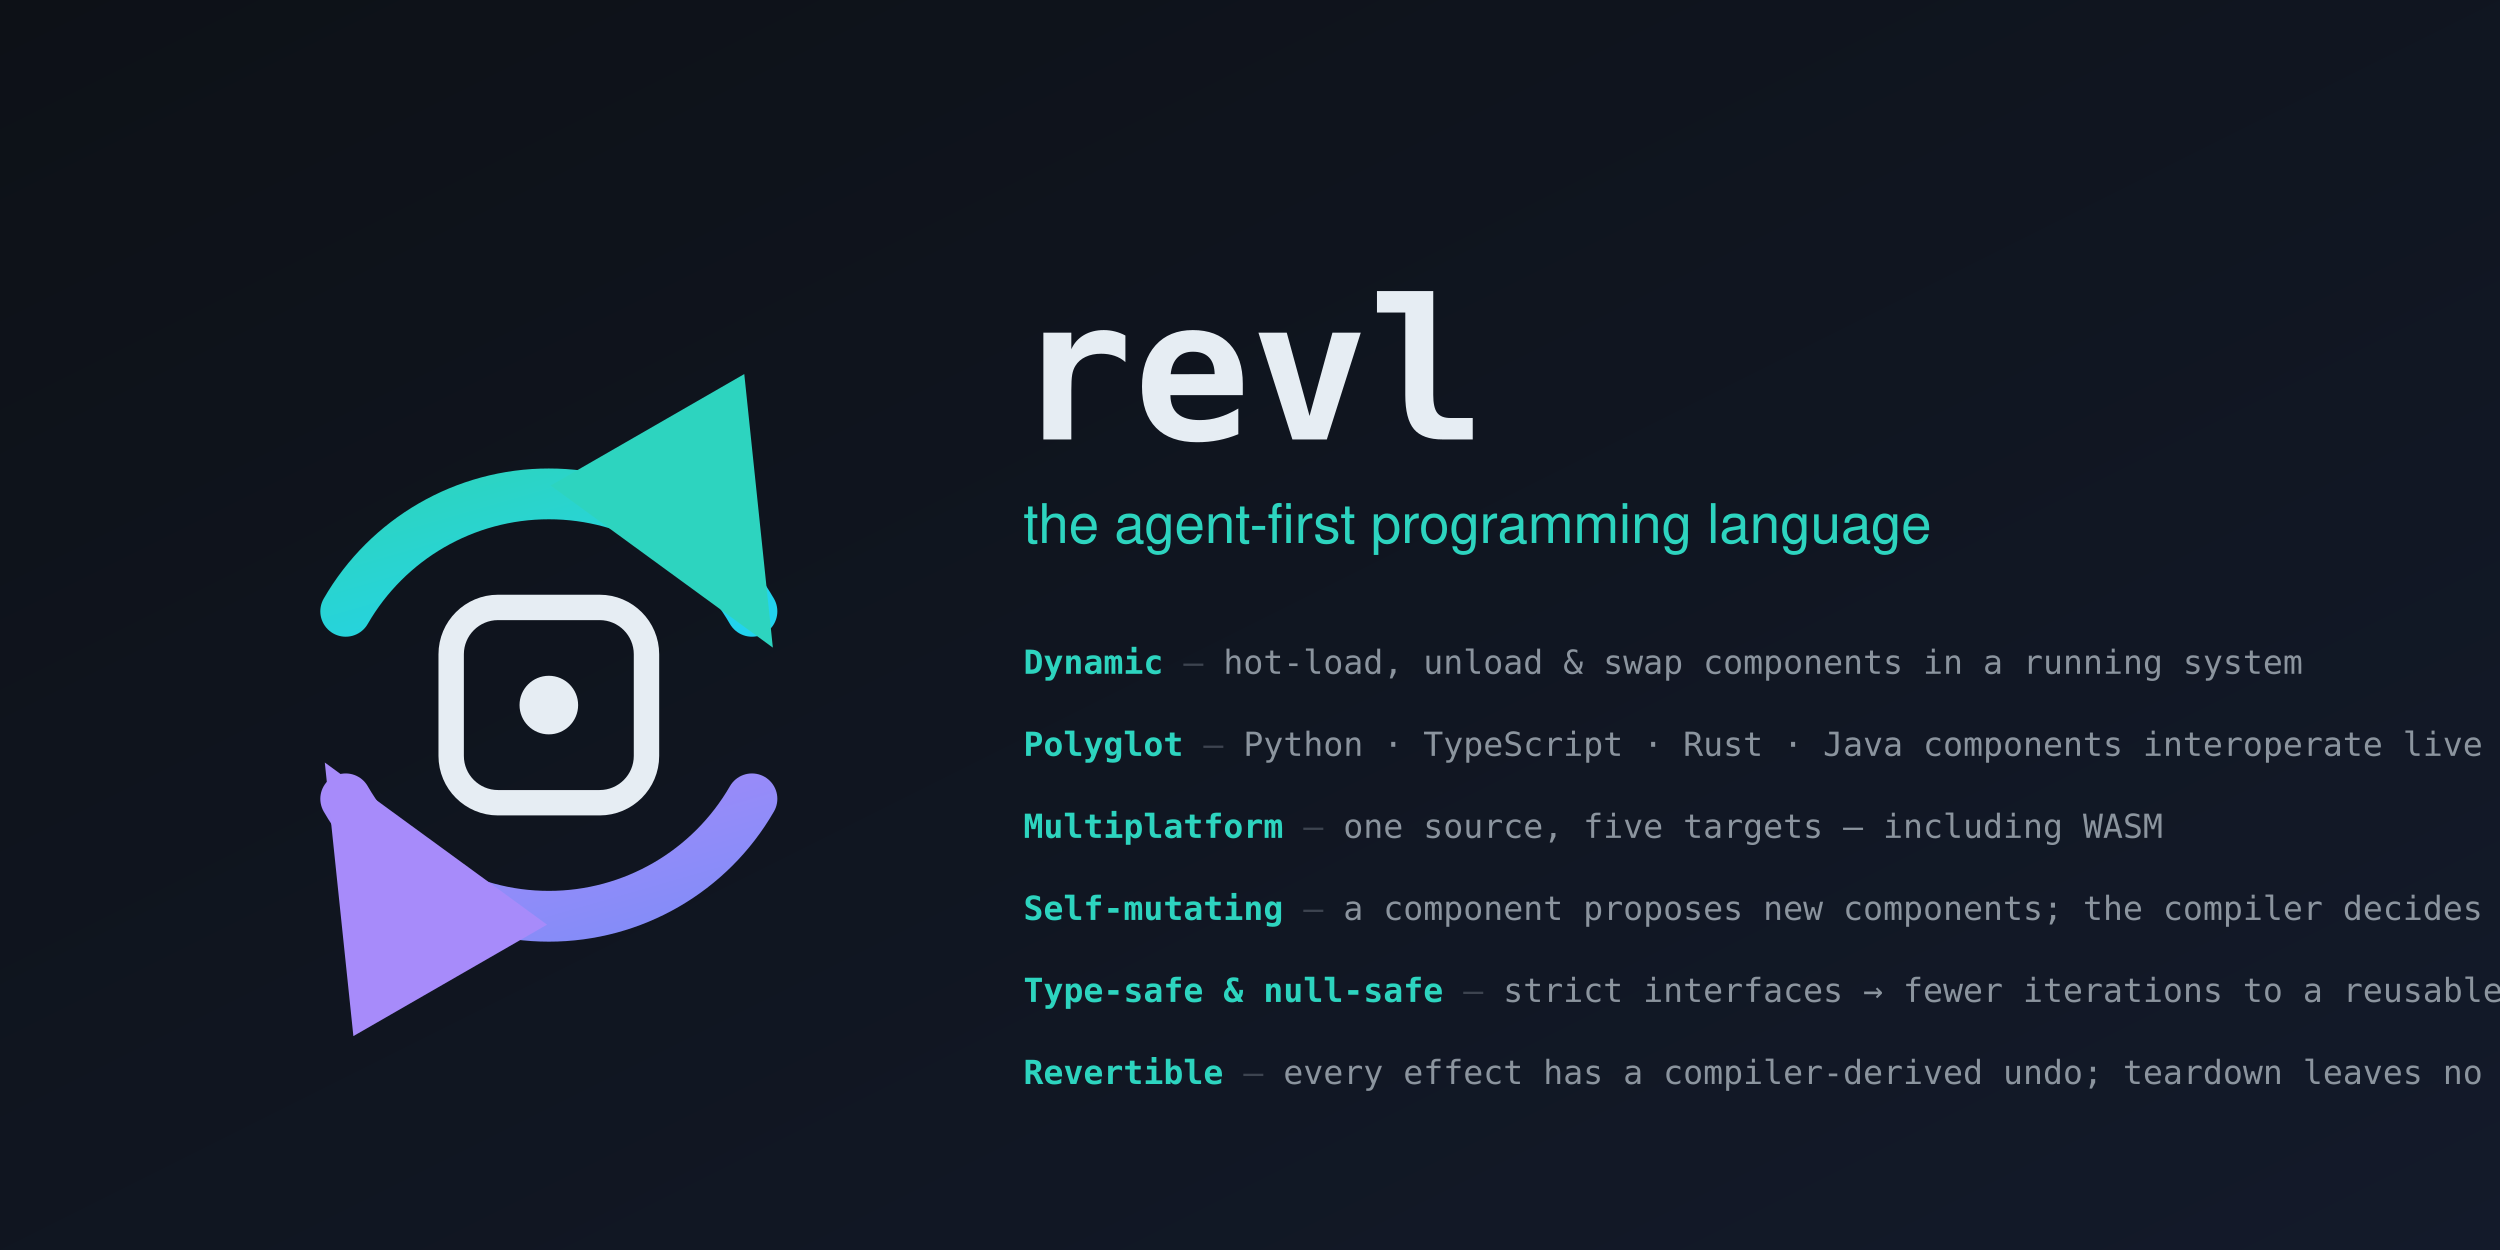
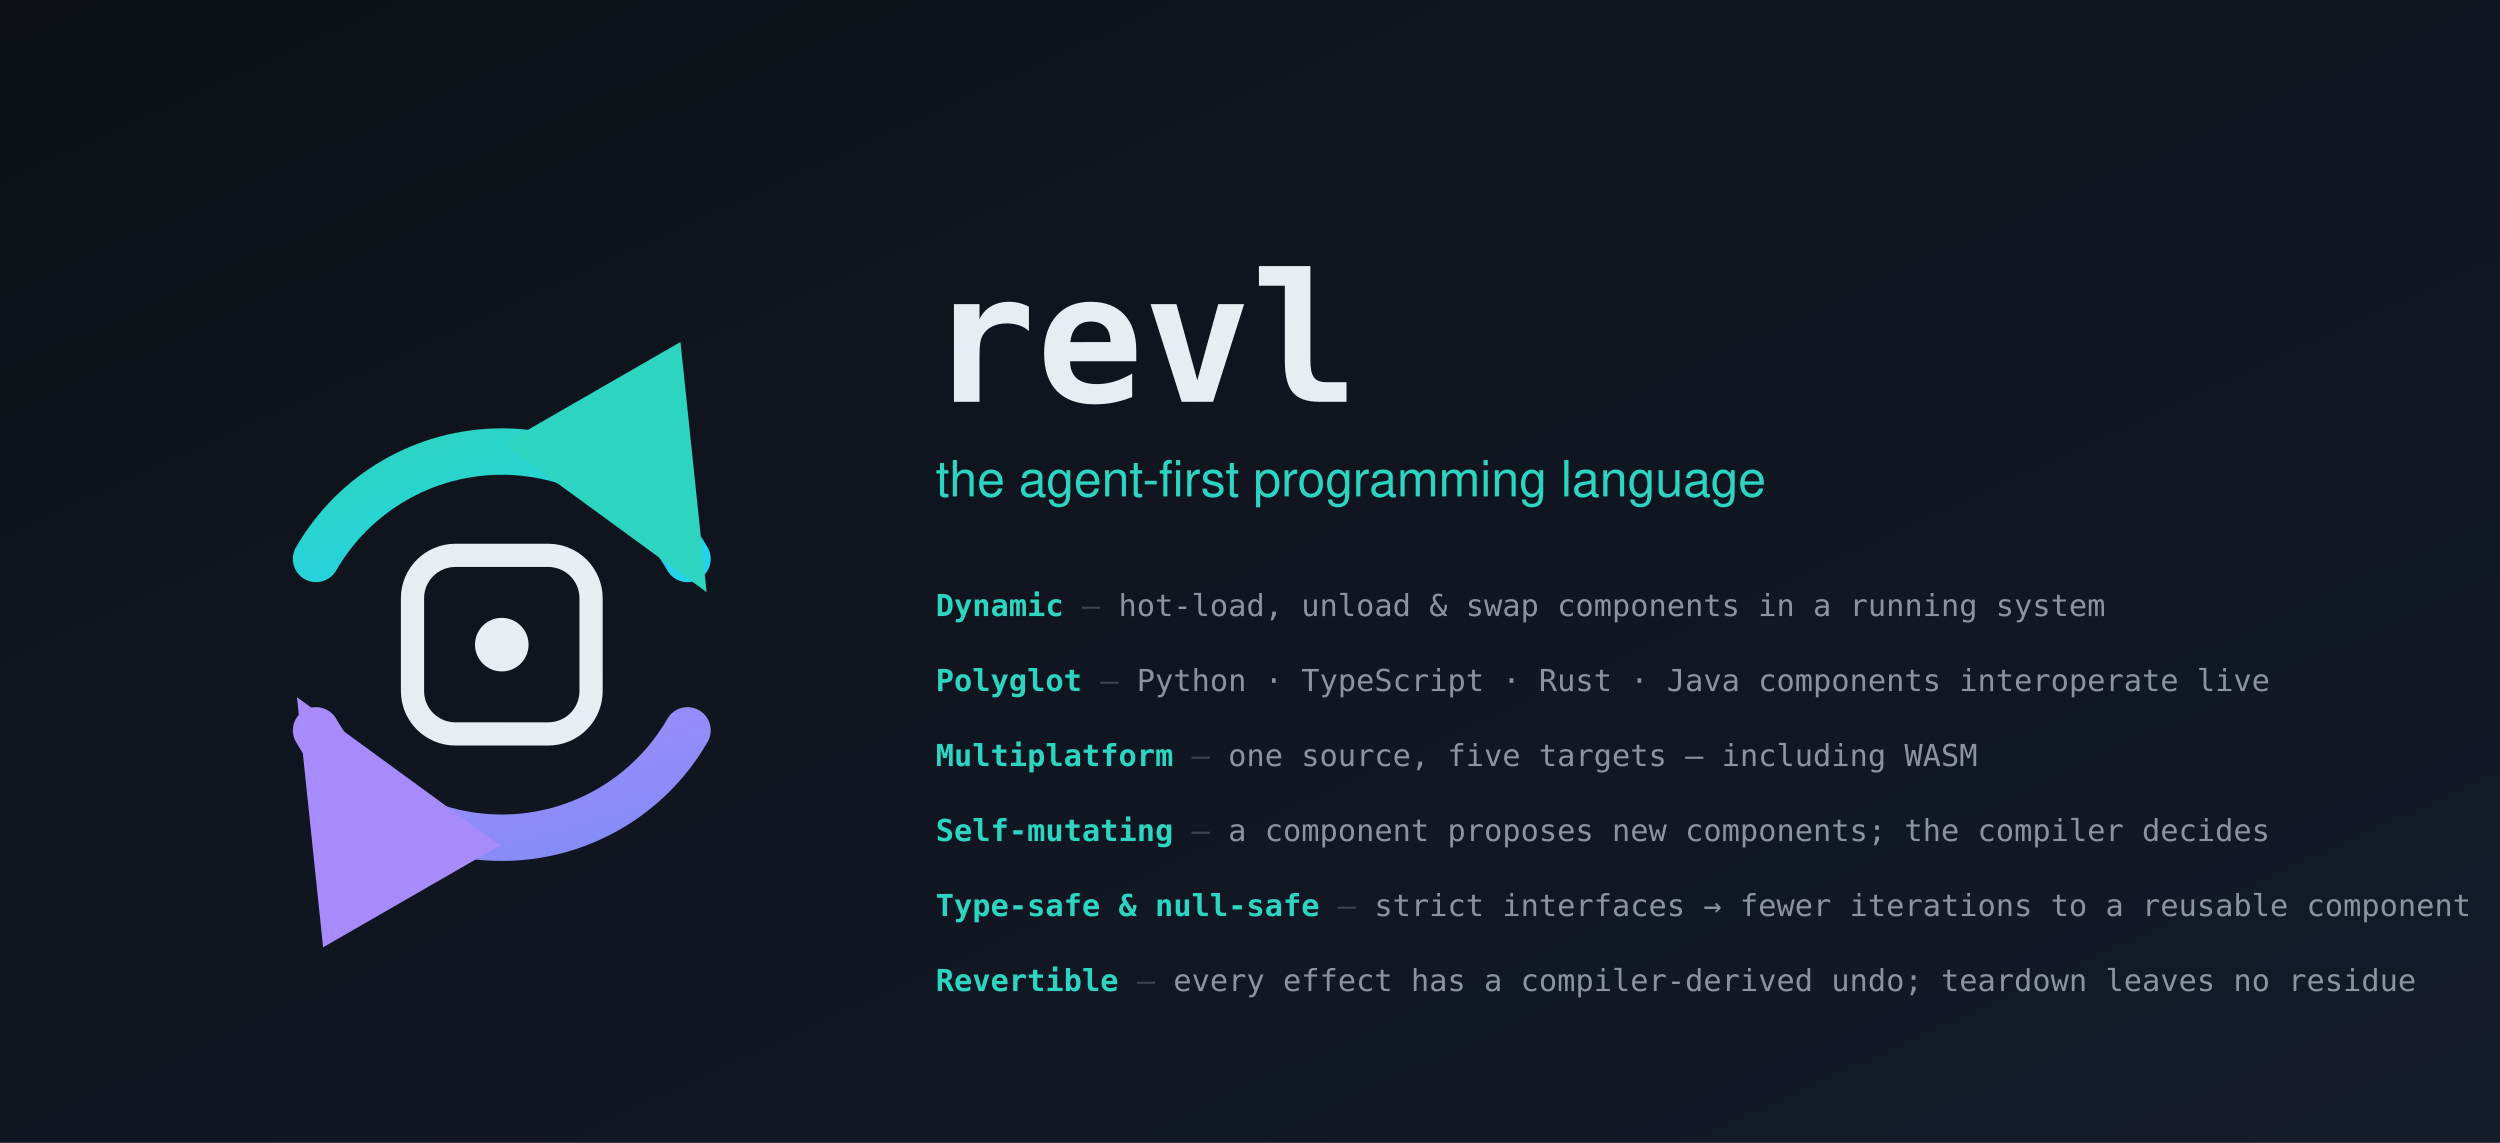
- <svg xmlns="http://www.w3.org/2000/svg" viewBox="0 0 1280 640" width="1280" height="640">
+ <svg xmlns="http://www.w3.org/2000/svg" viewBox="0 0 1400 640" width="1400" height="640">
  <defs>
    <linearGradient id="bg" x1="0" y1="0" x2="1" y2="1">
      <stop offset="0" stop-color="#0d1117" />
      <stop offset="1" stop-color="#131a2a" />
    </linearGradient>
    <linearGradient id="teal" x1="0" y1="0" x2="1" y2="1">
      <stop offset="0" stop-color="#2dd4bf" />
      <stop offset="1" stop-color="#22d3ee" />
    </linearGradient>
    <linearGradient id="violet" x1="0" y1="0" x2="1" y2="1">
      <stop offset="0" stop-color="#a78bfa" />
      <stop offset="1" stop-color="#818cf8" />
    </linearGradient>
    <marker id="ah-teal" viewBox="0 0 10 10" refX="7.5" refY="5" markerWidth="5.5" markerHeight="5.5" orient="auto-start-reverse">
      <path d="M 0 1 L 9 5 L 0 9 z" fill="#2dd4bf" />
    </marker>
    <marker id="ah-violet" viewBox="0 0 10 10" refX="7.5" refY="5" markerWidth="5.5" markerHeight="5.5" orient="auto-start-reverse">
      <path d="M 0 1 L 9 5 L 0 9 z" fill="#a78bfa" />
    </marker>
  </defs>
-   <rect width="1280" height="640" fill="url(#bg)" />
+   <rect width="1400" height="640" fill="url(#bg)" />
  <g transform="translate(115, 195)">
    <path d="M 62 118 A 120 120 0 0 1 270 118" fill="none" stroke="url(#teal)" stroke-width="26" stroke-linecap="round" marker-end="url(#ah-teal)" />
    <path d="M 270 214 A 120 120 0 0 1 62 214" fill="none" stroke="url(#violet)" stroke-width="26" stroke-linecap="round" marker-end="url(#ah-violet)" />
    <rect x="116" y="116" width="100" height="100" rx="24" fill="none" stroke="#e6edf3" stroke-width="13" />
    <circle cx="166" cy="166" r="15" fill="#e6edf3" />
  </g>
  <text x="520" y="225" font-family="ui-monospace, SFMono-Regular, Menlo, monospace" font-size="100" font-weight="700" fill="#e6edf3">revl</text>
  <text x="524" y="278" font-family="ui-sans-serif, -apple-system, Helvetica, Arial, sans-serif" font-size="28" fill="#2dd4bf">the agent-first programming language</text>
  <g font-family="ui-monospace, SFMono-Regular, Menlo, monospace" font-size="17">
    <text x="524" y="345">
      <tspan font-weight="700" fill="#2dd4bf">Dynamic</tspan>
      <tspan fill="#3d4450"> — </tspan>
      <tspan fill="#8b949e">hot-load, unload &amp; swap components in a running system</tspan>
    </text>
    <text x="524" y="387">
      <tspan font-weight="700" fill="#2dd4bf">Polyglot</tspan>
      <tspan fill="#3d4450"> — </tspan>
      <tspan fill="#8b949e">Python · TypeScript · Rust · Java components interoperate live</tspan>
    </text>
    <text x="524" y="429">
      <tspan font-weight="700" fill="#2dd4bf">Multiplatform</tspan>
      <tspan fill="#3d4450"> — </tspan>
      <tspan fill="#8b949e">one source, five targets — including WASM</tspan>
    </text>
    <text x="524" y="471">
      <tspan font-weight="700" fill="#2dd4bf">Self-mutating</tspan>
      <tspan fill="#3d4450"> — </tspan>
      <tspan fill="#8b949e">a component proposes new components; the compiler decides</tspan>
    </text>
    <text x="524" y="513">
      <tspan font-weight="700" fill="#2dd4bf">Type-safe &amp; null-safe</tspan>
      <tspan fill="#3d4450"> — </tspan>
      <tspan fill="#8b949e">strict interfaces → fewer iterations to a reusable component</tspan>
    </text>
    <text x="524" y="555">
      <tspan font-weight="700" fill="#2dd4bf">Revertible</tspan>
      <tspan fill="#3d4450"> — </tspan>
      <tspan fill="#8b949e">every effect has a compiler-derived undo; teardown leaves no residue</tspan>
    </text>
  </g>
</svg>
